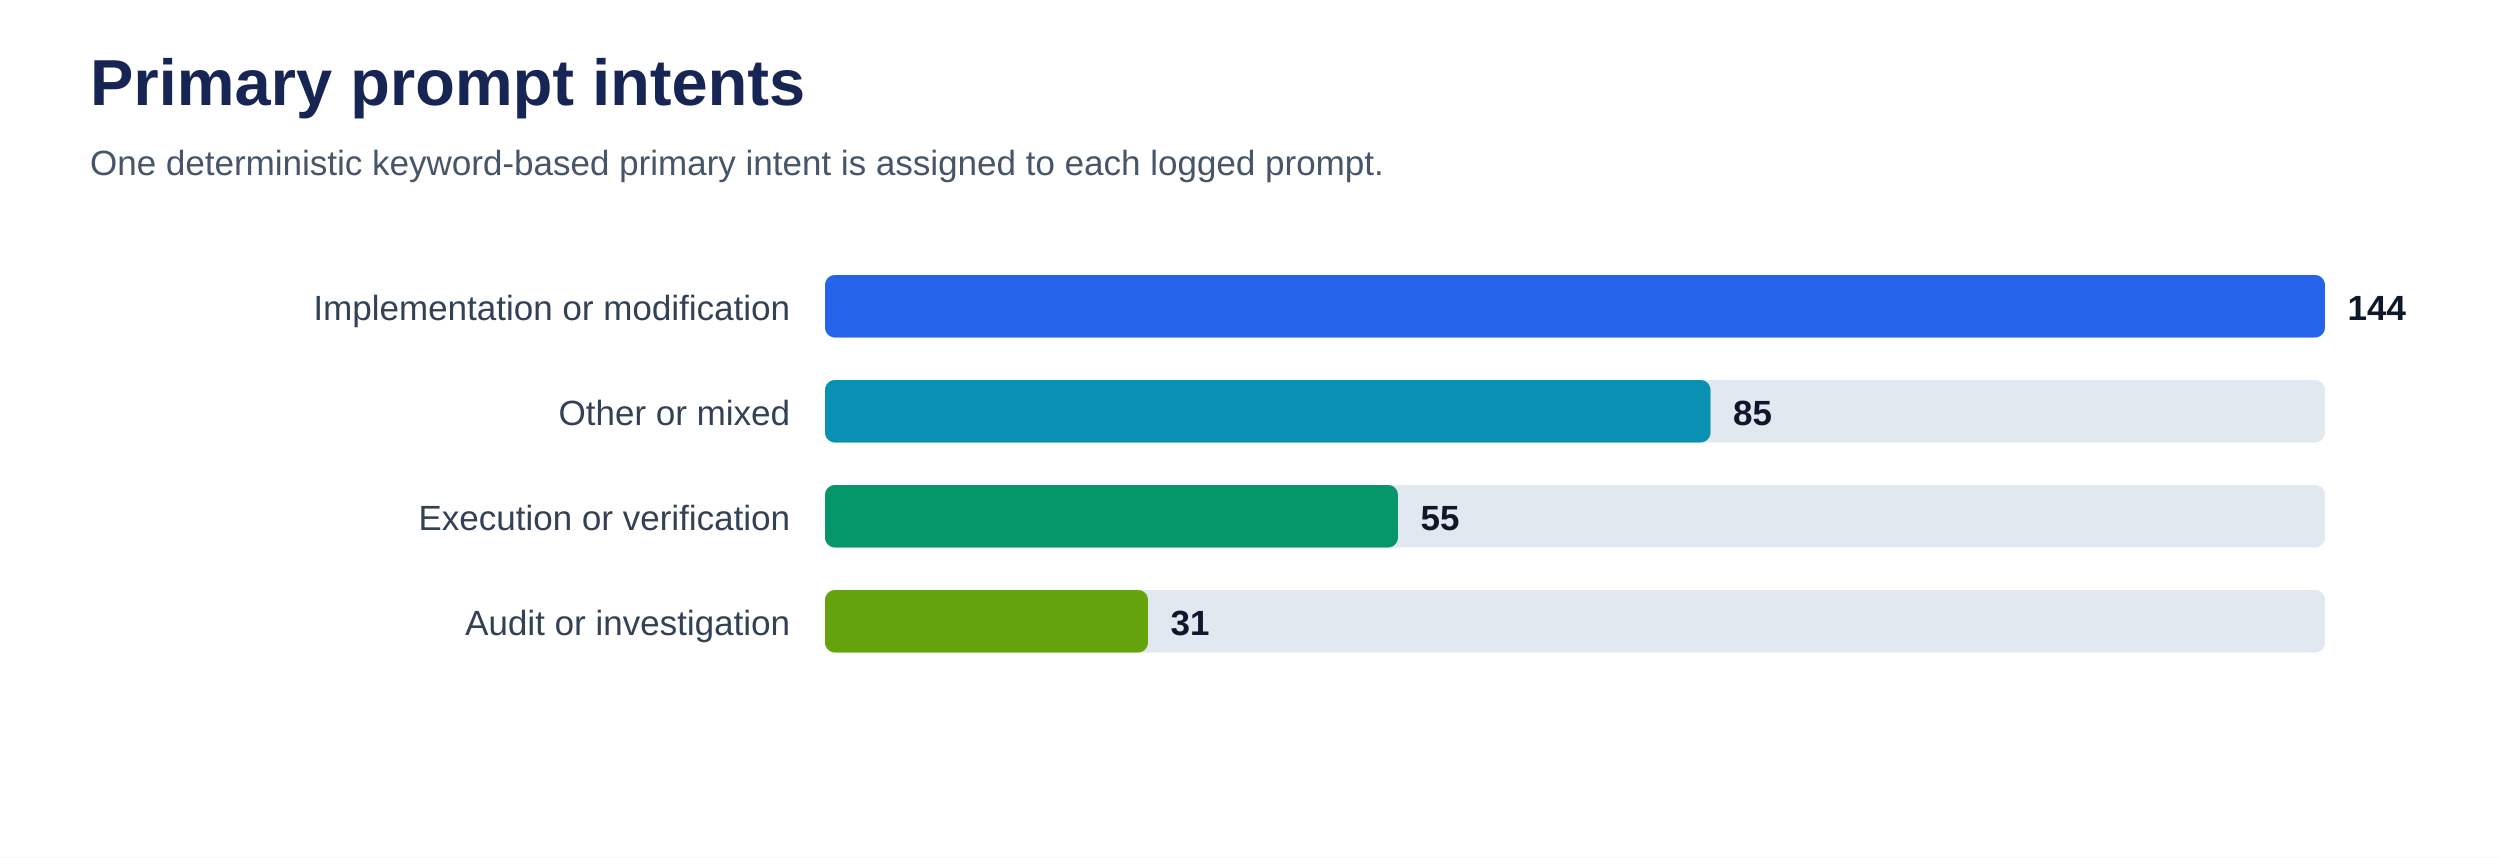
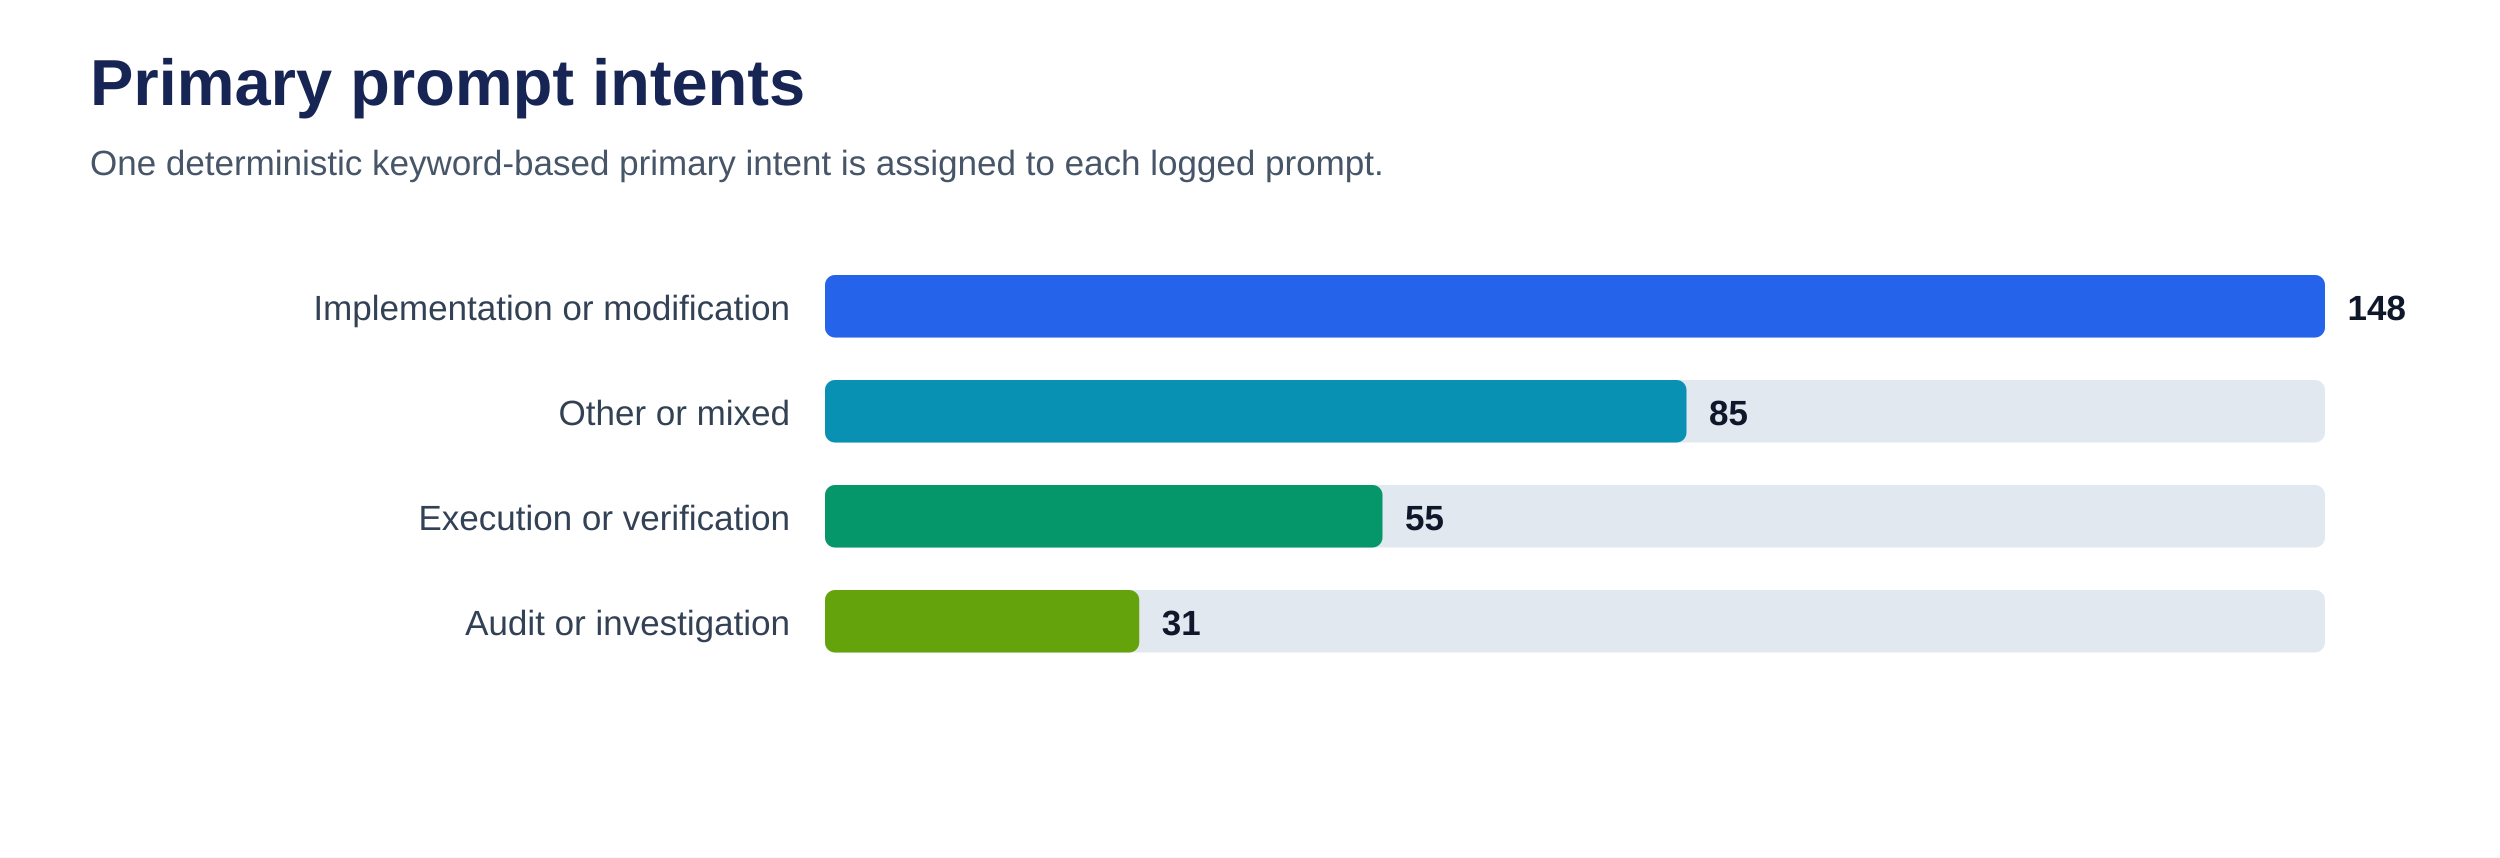
<svg xmlns="http://www.w3.org/2000/svg" viewBox="0 0 1000 343" role="img" aria-labelledby="title desc">
  <rect width="100%" height="100%" fill="#ffffff" />
  <text x="36" y="42" font-family="Arial, sans-serif" font-size="26" font-weight="700" fill="#172554">Primary prompt intents</text>
  <text x="36" y="70" font-family="Arial, sans-serif" font-size="14" fill="#475569">One deterministic keyword-based primary intent is assigned to each logged prompt.</text>
  <text x="316" y="128" text-anchor="end" font-family="Arial, sans-serif" font-size="14" fill="#334155">Implementation or modification</text>
  <rect x="330" y="110" width="600" height="25" rx="4" fill="#e2e8f0" />
  <rect x="330" y="110" width="600.0" height="25" rx="4" fill="#2563eb" />
-   <text x="939.0" y="128" font-family="Arial, sans-serif" font-size="14" font-weight="700" fill="#0f172a">144</text>
+   <text x="939.0" y="128" font-family="Arial, sans-serif" font-size="14" font-weight="700" fill="#0f172a">148</text>
  <text x="316" y="170" text-anchor="end" font-family="Arial, sans-serif" font-size="14" fill="#334155">Other or mixed</text>
  <rect x="330" y="152" width="600" height="25" rx="4" fill="#e2e8f0" />
-   <rect x="330" y="152" width="354.2" height="25" rx="4" fill="#0891b2" />
-   <text x="693.2" y="170" font-family="Arial, sans-serif" font-size="14" font-weight="700" fill="#0f172a">85</text>
+   <rect x="330" y="152" width="344.6" height="25" rx="4" fill="#0891b2" />
+   <text x="683.6" y="170" font-family="Arial, sans-serif" font-size="14" font-weight="700" fill="#0f172a">85</text>
  <text x="316" y="212" text-anchor="end" font-family="Arial, sans-serif" font-size="14" fill="#334155">Execution or verification</text>
  <rect x="330" y="194" width="600" height="25" rx="4" fill="#e2e8f0" />
-   <rect x="330" y="194" width="229.2" height="25" rx="4" fill="#059669" />
-   <text x="568.2" y="212" font-family="Arial, sans-serif" font-size="14" font-weight="700" fill="#0f172a">55</text>
+   <rect x="330" y="194" width="223.0" height="25" rx="4" fill="#059669" />
+   <text x="562.0" y="212" font-family="Arial, sans-serif" font-size="14" font-weight="700" fill="#0f172a">55</text>
  <text x="316" y="254" text-anchor="end" font-family="Arial, sans-serif" font-size="14" fill="#334155">Audit or investigation</text>
  <rect x="330" y="236" width="600" height="25" rx="4" fill="#e2e8f0" />
-   <rect x="330" y="236" width="129.2" height="25" rx="4" fill="#65a30d" />
-   <text x="468.2" y="254" font-family="Arial, sans-serif" font-size="14" font-weight="700" fill="#0f172a">31</text>
+   <rect x="330" y="236" width="125.7" height="25" rx="4" fill="#65a30d" />
+   <text x="464.7" y="254" font-family="Arial, sans-serif" font-size="14" font-weight="700" fill="#0f172a">31</text>
</svg>
